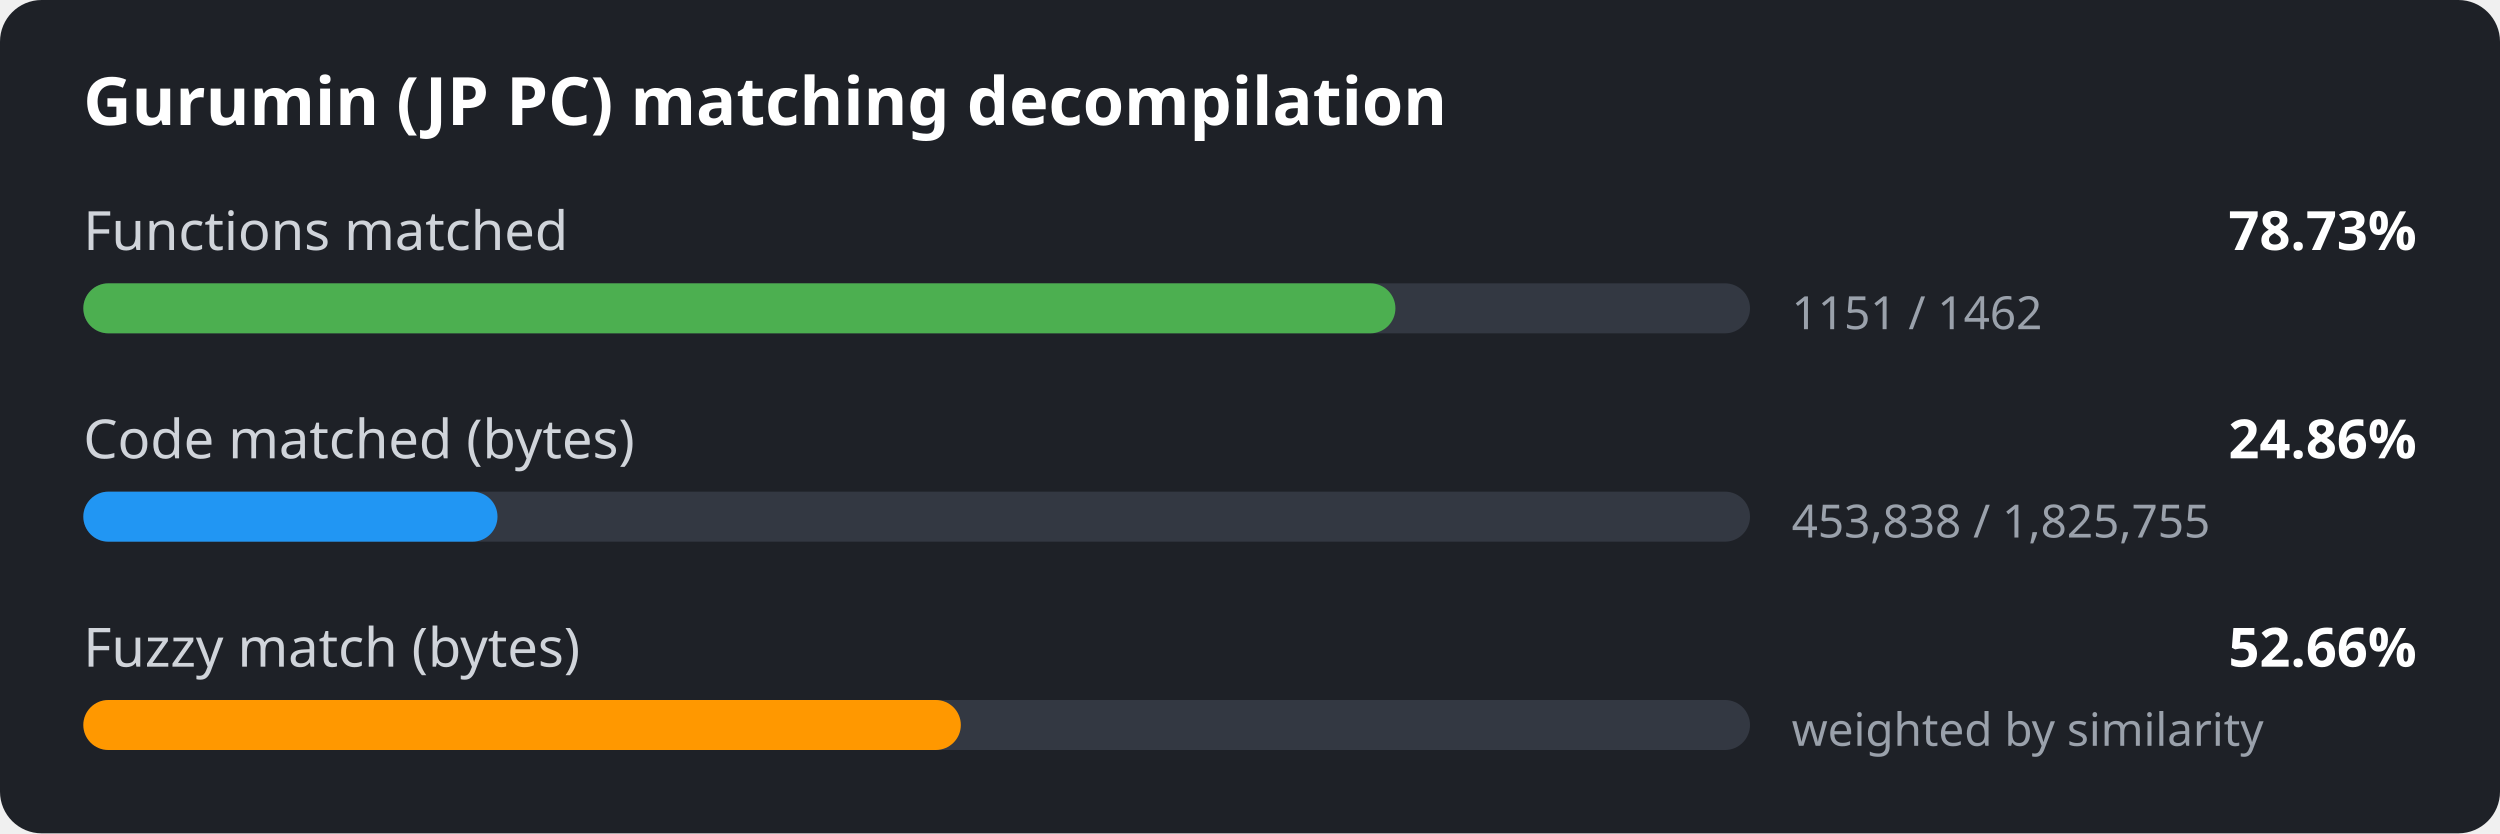
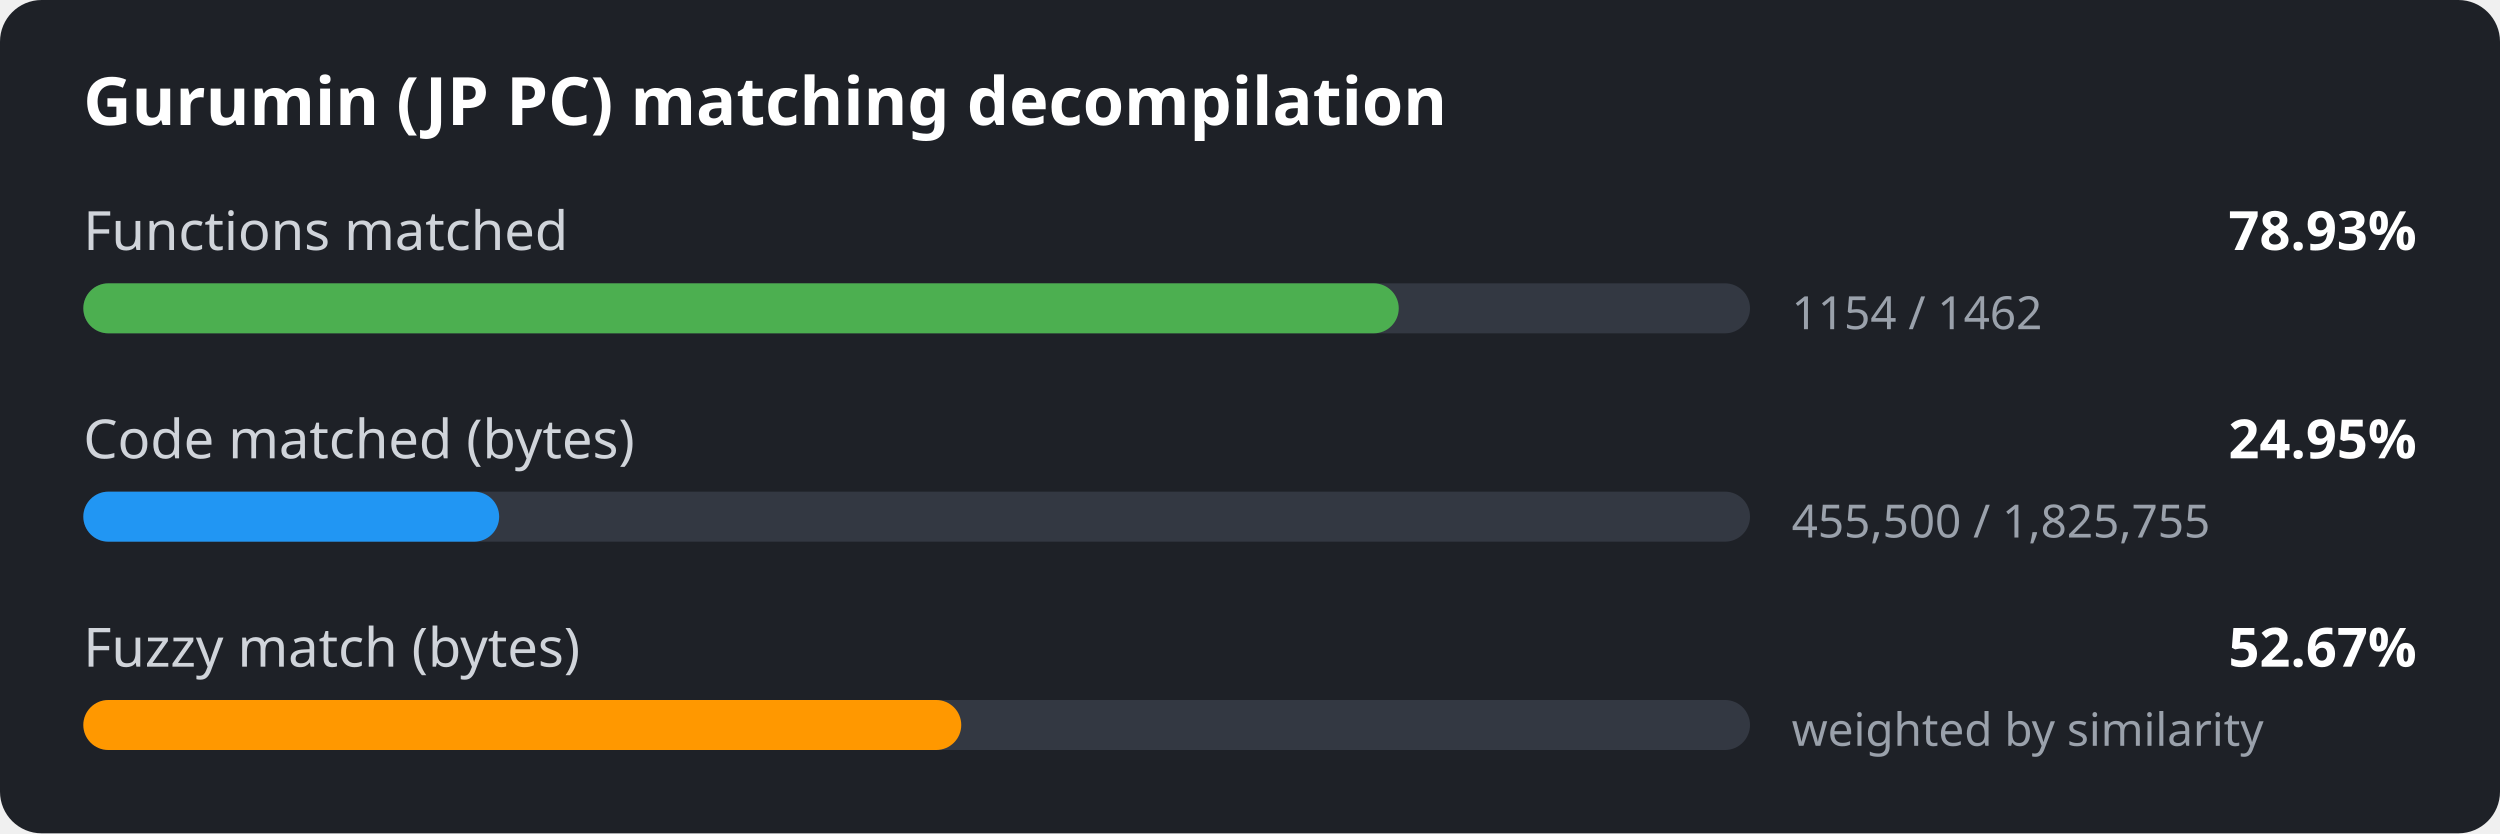
<svg xmlns="http://www.w3.org/2000/svg" width="600" height="200" viewBox="0 0 600 200">
  <style>
.bg { fill: #1e2127; }
.title { font: 600 16px sans-serif; fill: #ffffff; }
.label { font: 13px sans-serif; fill: #d0d4da; }
.value { font: 600 13px sans-serif; fill: #ffffff; }
.detail { font: 11px sans-serif; fill: #9aa1ab; }
.track { fill: #333842; }
</style>
  <rect width="600" height="200" rx="10" class="bg" />
  <text x="20" y="30" class="title">Gurumin (JP PC) matching decompilation</text>
  <text x="20" y="60" class="label">Functions matched</text>
-   <text x="580" y="60" class="value" text-anchor="end">78.73%</text>
+   <text x="580" y="60" class="value" text-anchor="end">78.93%</text>
  <rect x="20" y="68" width="400" height="12" rx="6" class="track" />
-   <rect x="20" y="68" width="314.9" height="12" rx="6" fill="#4caf50" />
-   <text x="430" y="79" class="detail">1151 / 1462</text>
+   <rect x="20" y="68" width="315.7" height="12" rx="6" fill="#4caf50" />
+   <text x="430" y="79" class="detail">1154 / 1462</text>
  <text x="20" y="110" class="label">Code matched (bytes)</text>
-   <text x="580" y="110" class="value" text-anchor="end">24.86%</text>
+   <text x="580" y="110" class="value" text-anchor="end">24.95%</text>
  <rect x="20" y="118" width="400" height="12" rx="6" class="track" />
-   <rect x="20" y="118" width="99.4" height="12" rx="6" fill="#2196f3" />
-   <text x="430" y="129" class="detail">453,838 / 1,825,755</text>
+   <rect x="20" y="118" width="99.8" height="12" rx="6" fill="#2196f3" />
+   <text x="430" y="129" class="detail">455,500 / 1,825,755</text>
  <text x="20" y="160" class="label">Fuzzy match (bytes)</text>
-   <text x="580" y="160" class="value" text-anchor="end">52.66%</text>
+   <text x="580" y="160" class="value" text-anchor="end">52.67%</text>
  <rect x="20" y="168" width="400" height="12" rx="6" class="track" />
-   <rect x="20" y="168" width="210.6" height="12" rx="6" fill="#ff9800" />
+   <rect x="20" y="168" width="210.7" height="12" rx="6" fill="#ff9800" />
  <text x="430" y="179" class="detail">weighted by similarity</text>
</svg>
